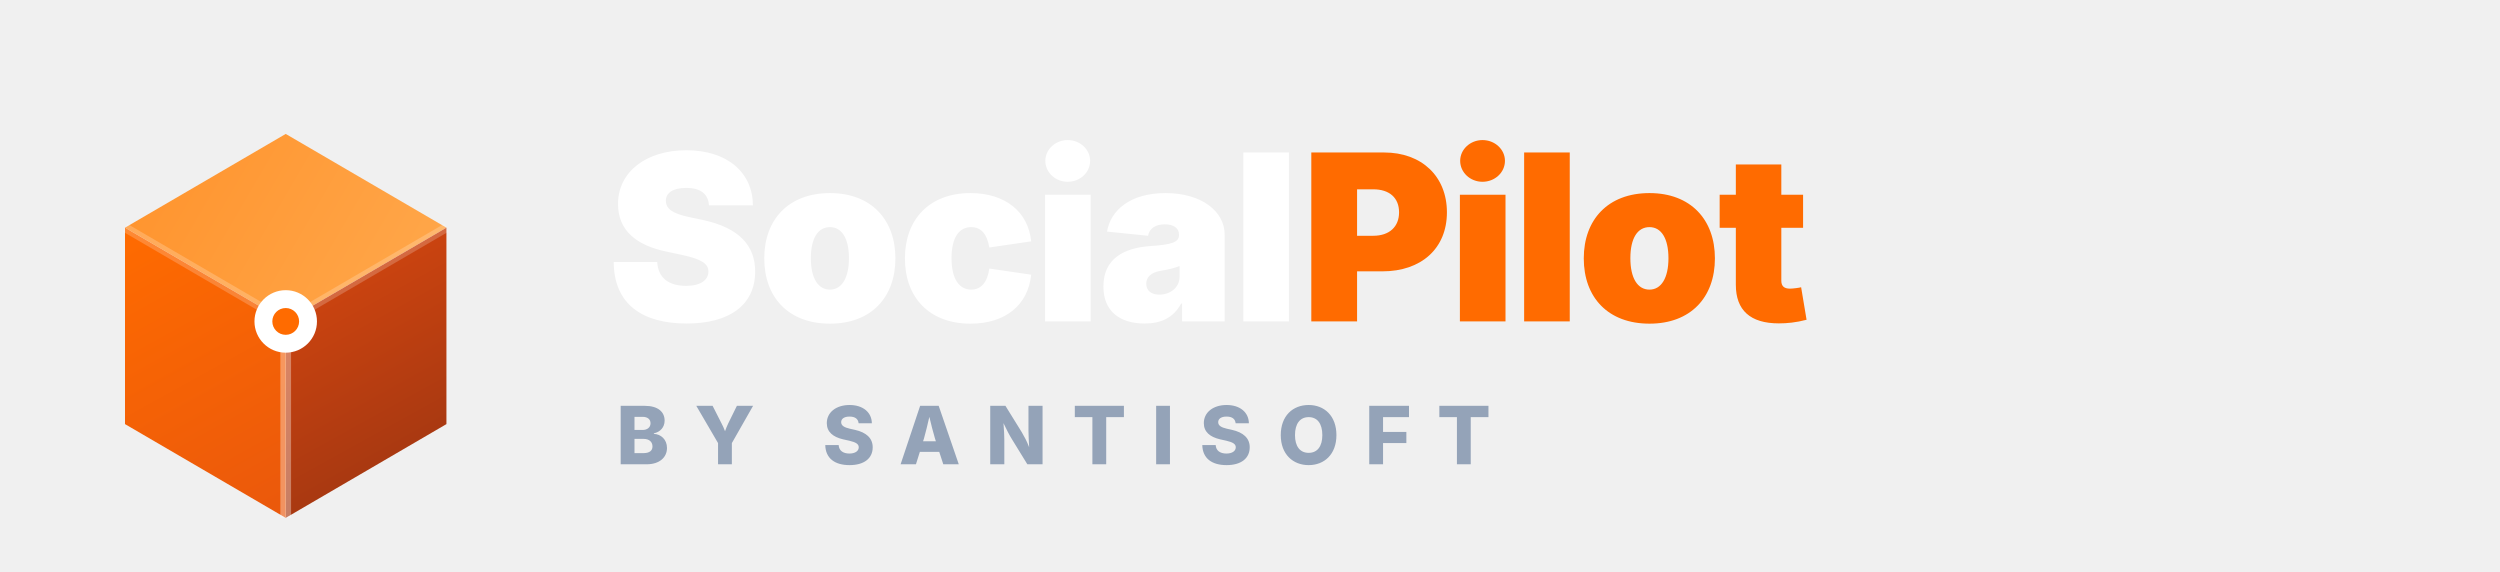
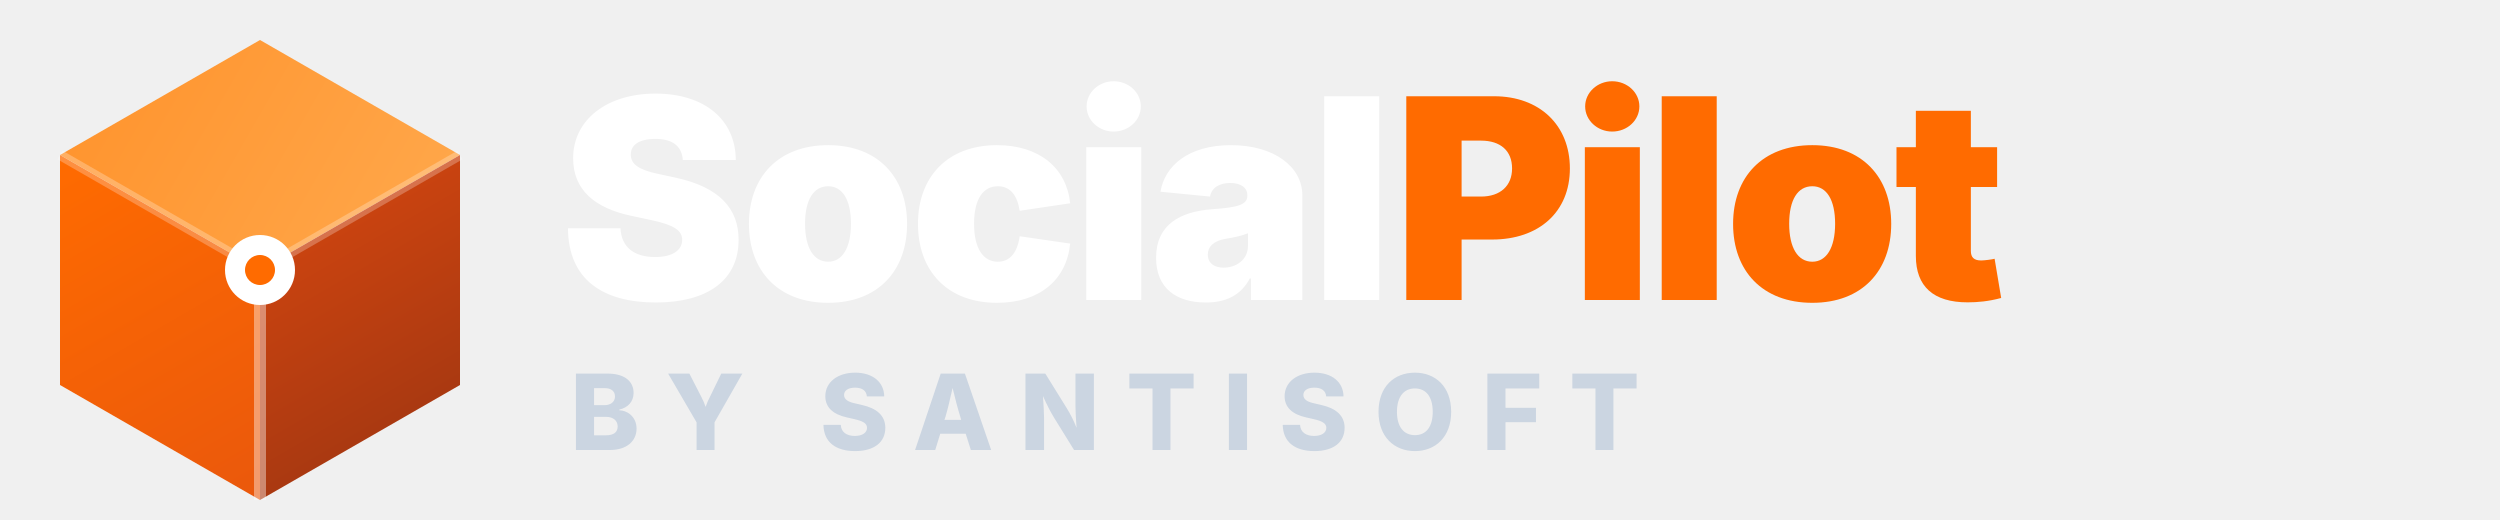
- <svg xmlns="http://www.w3.org/2000/svg" width="280" height="64" viewBox="0 0 280 64" fill="none">
-   <g transform="translate(6, 7)">
-     <path d="M26 8L44 18.5L26 29L8 18.5L26 8Z" fill="url(#spCleanTop)" />
-     <path d="M26 29L44 18.5V40.5L26 51V29Z" fill="url(#spCleanRight)" />
-     <path d="M26 29L8 18.5V40.5L26 51V29Z" fill="url(#spCleanLeft)" />
-     <path d="M26 29V51" stroke="#FFFFFF" stroke-width="1.2" opacity="0.35" />
-     <path d="M26 29L8 18.5" stroke="#FFFFFF" stroke-width="1" opacity="0.2" />
-     <path d="M26 29L44 18.5" stroke="#FFFFFF" stroke-width="1" opacity="0.2" />
-     <circle cx="26" cy="29" r="3.5" fill="#FFFFFF" />
-     <circle cx="26" cy="29" r="1.5" fill="#FF6B00" />
+ <svg xmlns="http://www.w3.org/2000/svg" width="250" height="52" viewBox="0 0 250 52" fill="none">
+   <g transform="translate(2, 2)">
+     <path d="M24 2L44 13.5L24 25L4 13.5L24 2Z" fill="url(#spCleanTop)" />
+     <path d="M24 25L44 13.5V36.5L24 48V25Z" fill="url(#spCleanRight)" />
+     <path d="M24 25L4 13.5V36.5L24 48V25Z" fill="url(#spCleanLeft)" />
+     <path d="M24 25V48" stroke="#FFFFFF" stroke-width="1.2" opacity="0.4" />
+     <path d="M24 25L4 13.5" stroke="#FFFFFF" stroke-width="1" opacity="0.25" />
+     <path d="M24 25L44 13.5" stroke="#FFFFFF" stroke-width="1" opacity="0.25" />
+     <circle cx="24" cy="25" r="3.5" fill="#FFFFFF" />
+     <circle cx="24" cy="25" r="1.5" fill="#FF6B00" />
  </g>
-   <text x="68" y="36" font-family="system-ui, -apple-system, sans-serif" font-size="26" font-weight="900" fill="#FFFFFF" letter-spacing="-0.5">
+   <text x="56" y="30" font-family="system-ui, -apple-system, sans-serif" font-size="28" font-weight="900" fill="#FFFFFF" letter-spacing="-0.6">
    Social<tspan fill="#FF6B00">Pilot</tspan>
  </text>
-   <text x="69" y="52" font-family="system-ui, -apple-system, sans-serif" font-size="9" font-weight="800" fill="#94A3B8" letter-spacing="2.8">
+   <text x="57" y="45" font-family="system-ui, -apple-system, sans-serif" font-size="10.5" font-weight="800" fill="#CBD5E1" letter-spacing="2.6">
    BY SANTISOFT
  </text>
  <defs>
-     <linearGradient id="spCleanTop" x1="8" y1="8" x2="44" y2="29" gradientUnits="userSpaceOnUse">
+     <linearGradient id="spCleanTop" x1="4" y1="2" x2="44" y2="25" gradientUnits="userSpaceOnUse">
      <stop stop-color="#FF922B" />
      <stop offset="1" stop-color="#FFA94D" />
    </linearGradient>
-     <linearGradient id="spCleanRight" x1="26" y1="18.5" x2="44" y2="51" gradientUnits="userSpaceOnUse">
+     <linearGradient id="spCleanRight" x1="24" y1="13.5" x2="44" y2="48" gradientUnits="userSpaceOnUse">
      <stop stop-color="#D9480F" />
      <stop offset="1" stop-color="#9A3412" />
    </linearGradient>
-     <linearGradient id="spCleanLeft" x1="8" y1="18.5" x2="26" y2="51" gradientUnits="userSpaceOnUse">
+     <linearGradient id="spCleanLeft" x1="4" y1="13.5" x2="24" y2="48" gradientUnits="userSpaceOnUse">
      <stop stop-color="#FF6B00" />
      <stop offset="1" stop-color="#EA580C" />
    </linearGradient>
  </defs>
</svg>
